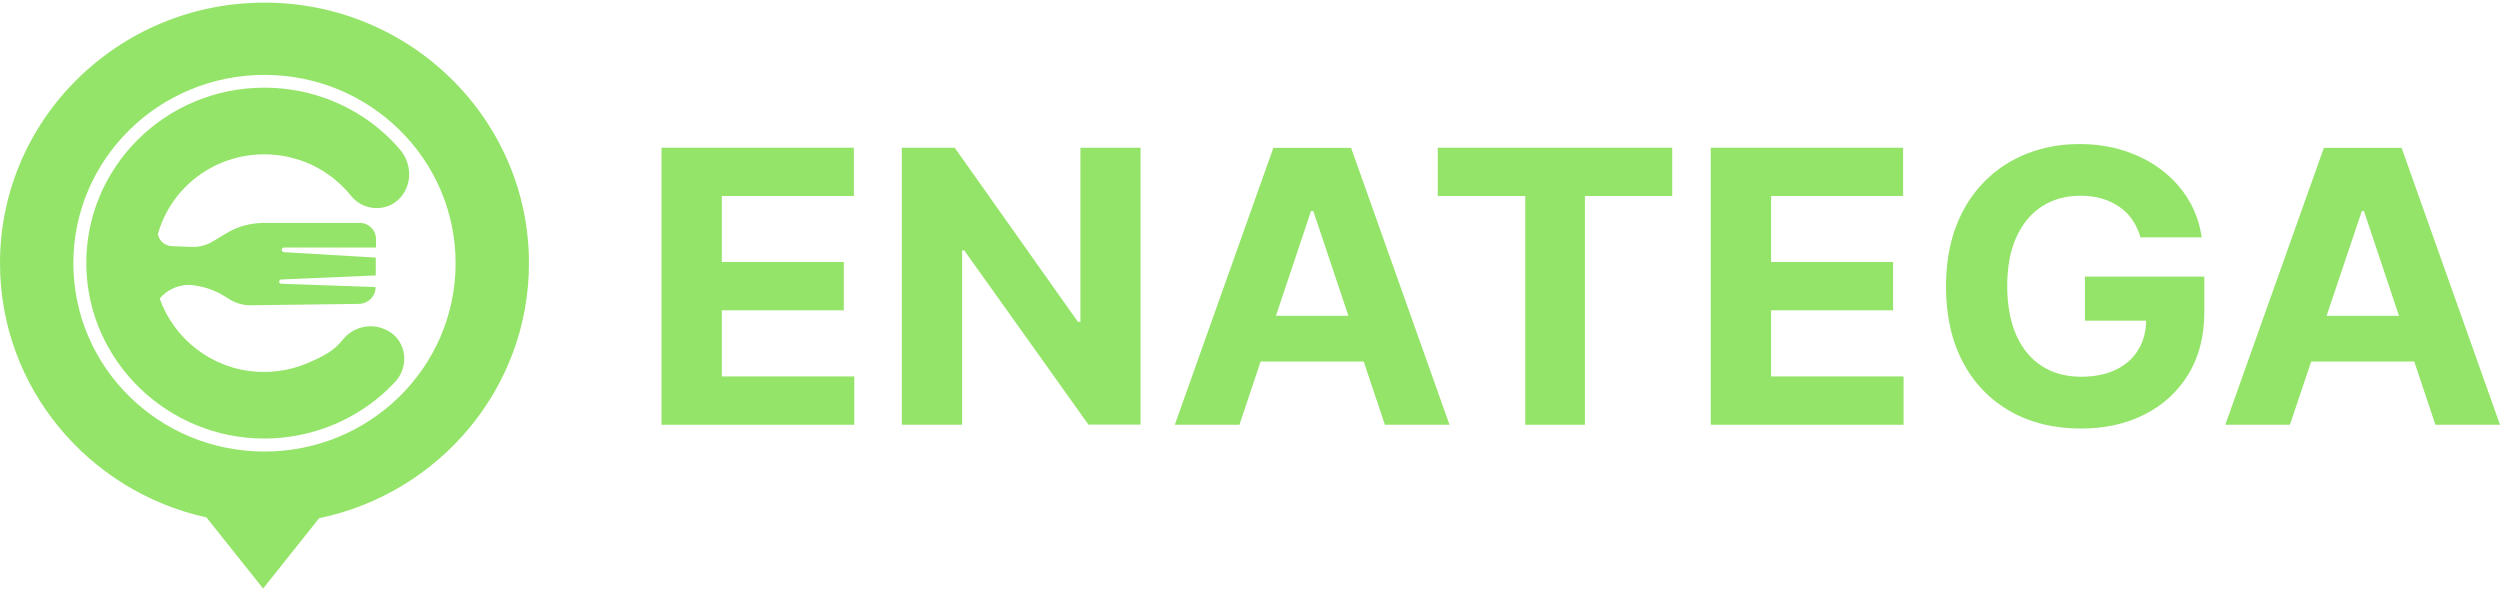
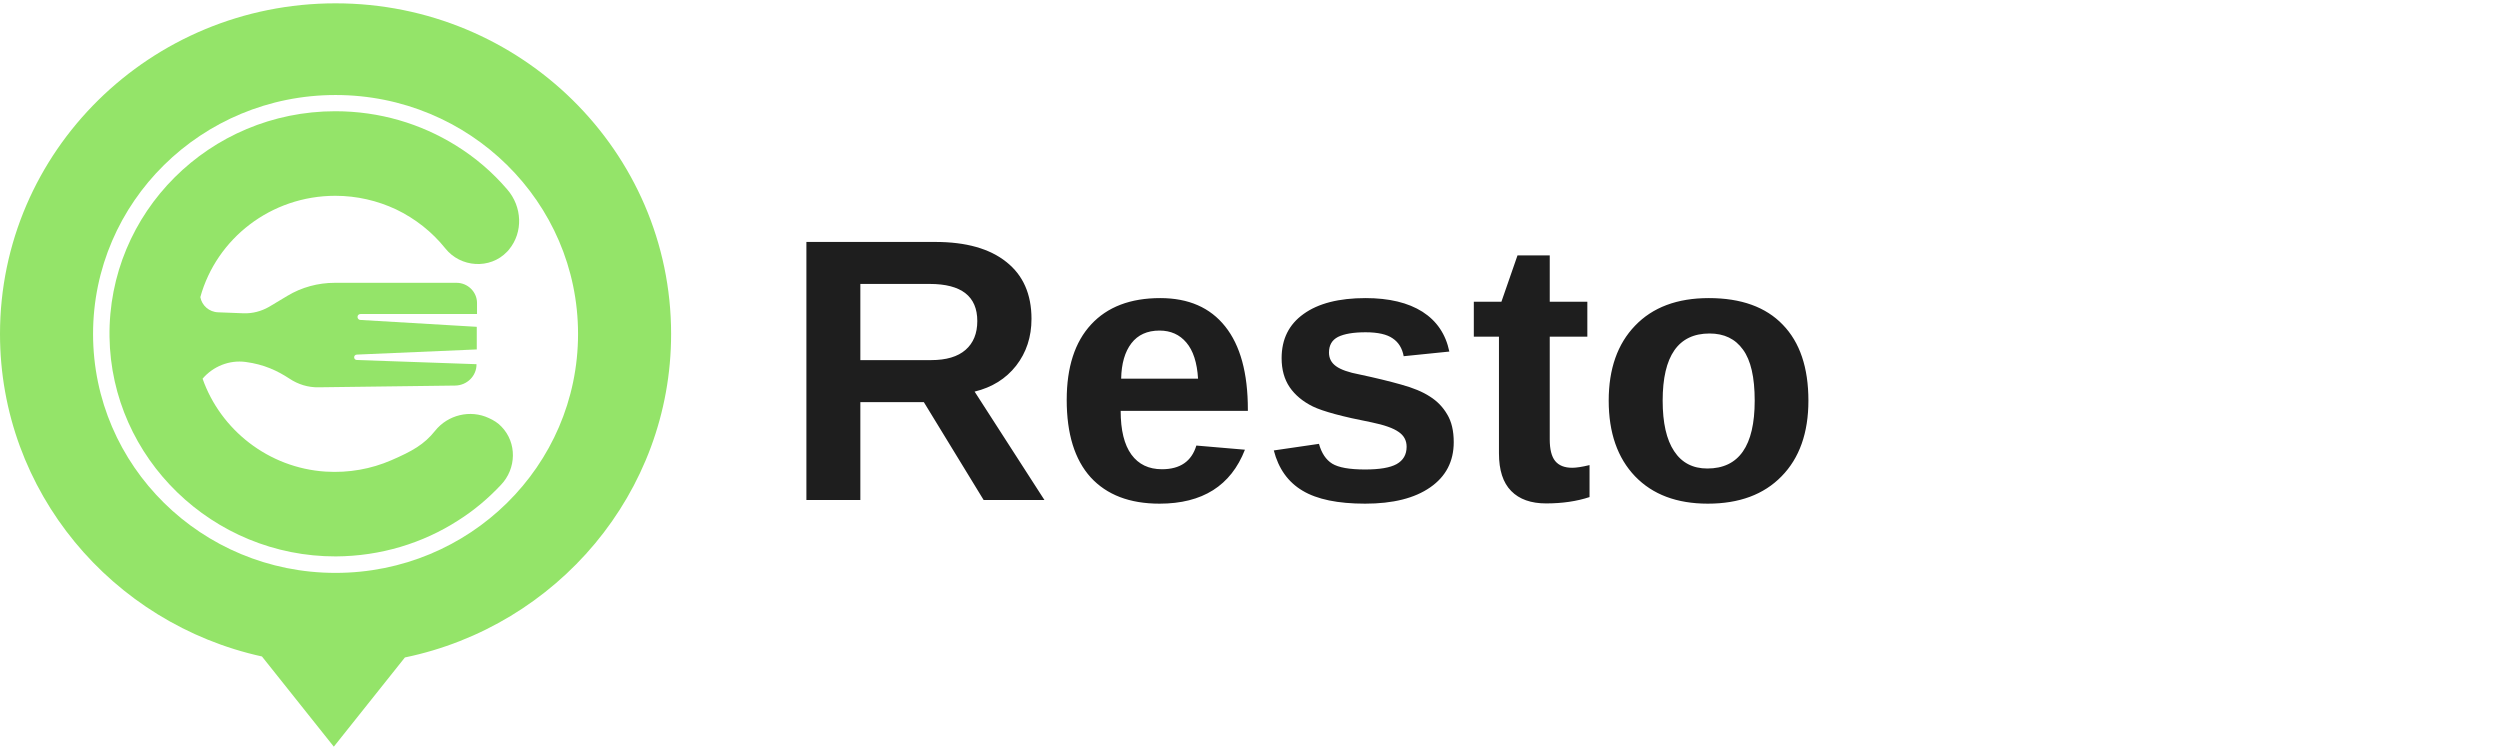
- <svg xmlns="http://www.w3.org/2000/svg" width="203" height="48" viewBox="0 0 203 48" fill="none">
+ <svg xmlns="http://www.w3.org/2000/svg" width="160" height="48" viewBox="0 0 160 48" fill="none">
  <path d="M32.093 27.304C33.099 28.342 33.051 29.994 32.061 31.032C31.247 31.898 30.337 32.668 29.315 33.313C27.064 34.761 24.365 35.595 21.491 35.61C13.62 35.626 7.121 29.333 7.009 21.561C6.898 13.601 13.412 7.119 21.459 7.119C24.302 7.119 26.936 7.921 29.171 9.306C30.417 10.077 31.518 11.021 32.461 12.122C33.419 13.223 33.498 14.859 32.572 15.976C32.54 16.024 32.492 16.071 32.445 16.118C31.359 17.251 29.475 17.125 28.501 15.898C27.655 14.844 26.585 13.994 25.339 13.396C24.158 12.846 22.849 12.531 21.459 12.531C17.34 12.531 13.859 15.268 12.821 19.013C12.917 19.548 13.38 19.972 13.971 19.988L15.6 20.051C16.159 20.067 16.717 19.925 17.212 19.642L18.394 18.934C19.304 18.384 20.358 18.1 21.427 18.1H29.219C29.938 18.1 30.529 18.682 30.529 19.39V20.098H23.072C22.96 20.098 22.881 20.177 22.881 20.287C22.881 20.381 22.96 20.476 23.056 20.476L30.513 20.916V22.364L22.833 22.694C22.609 22.71 22.609 23.024 22.833 23.04L30.497 23.308V23.323C30.497 24.063 29.89 24.661 29.14 24.676L20.39 24.787C19.719 24.802 19.064 24.598 18.506 24.22C17.755 23.732 16.909 23.323 15.727 23.166C14.674 23.024 13.636 23.449 12.965 24.236C14.115 27.508 17.18 29.947 20.837 30.183C22.338 30.277 23.759 30.01 25.036 29.459C26.377 28.877 27.144 28.452 27.846 27.571C28.66 26.549 30.098 26.202 31.279 26.753C31.598 26.895 31.87 27.068 32.093 27.304Z" fill="#94e469" />
  <path d="M21.475 0.213C9.612 0.213 0 9.684 0 21.373C0 31.457 7.169 39.906 16.765 42.014L21.364 47.787L25.914 42.077C35.638 40.063 42.951 31.552 42.951 21.373C42.951 9.684 33.323 0.213 21.475 0.213ZM21.475 36.665C12.901 36.665 5.956 29.821 5.956 21.373C5.956 12.925 12.901 6.081 21.475 6.081C30.049 6.081 36.995 12.925 36.995 21.373C36.995 29.821 30.049 36.665 21.475 36.665Z" fill="#94e469" />
  <path d="M12.997 24.236C12.933 24.315 12.87 24.394 12.806 24.488L12.997 24.236Z" fill="#94e469" />
  <path d="M12.806 18.746C12.806 18.856 12.806 18.935 12.822 19.014L12.806 18.746Z" fill="#94e469" />
-   <path d="M53.715 34.49V11.994H69.332V15.918H58.611V21.274H68.518V25.198H58.611V30.566H69.37V34.49H53.715Z" fill="#94e469" />
-   <path d="M92.614 11.994V34.478H88.381L78.299 20.336H78.124V34.49H73.227V11.994H77.522L87.529 26.136H87.73V11.994H92.614Z" fill="#94e469" />
-   <path d="M100.642 34.489H95.394L103.397 12.006H109.709L117.699 34.489H112.452L106.641 17.139H106.453L100.642 34.489ZM100.316 25.642H112.715V29.356H100.316V25.642Z" fill="#94e469" />
-   <path d="M116.748 15.918V11.994H135.784V15.918H128.696V34.49H123.849V15.918H116.748Z" fill="#94e469" />
-   <path d="M138.915 34.49V11.994H154.532V15.918H143.812V21.274H153.718V25.198H143.812V30.566H154.57V34.49H138.915Z" fill="#94e469" />
-   <path d="M173.807 19.262C173.644 18.731 173.431 18.25 173.143 17.843C172.855 17.423 172.504 17.078 172.091 16.794C171.678 16.51 171.214 16.288 170.688 16.127C170.162 15.979 169.586 15.893 168.948 15.893C167.758 15.893 166.718 16.177 165.829 16.744C164.94 17.312 164.239 18.139 163.738 19.237C163.237 20.323 162.986 21.656 162.986 23.223C162.986 24.79 163.237 26.123 163.725 27.221C164.214 28.319 164.915 29.158 165.804 29.726C166.706 30.306 167.758 30.59 168.985 30.59C170.1 30.59 171.039 30.392 171.828 30.01C172.617 29.627 173.218 29.084 173.644 28.381C174.07 27.677 174.27 26.851 174.27 25.888L175.272 26.036H169.298V22.458H178.992V25.296C178.992 27.27 178.566 28.973 177.702 30.38C176.838 31.799 175.66 32.885 174.145 33.65C172.642 34.415 170.914 34.798 168.96 34.798C166.793 34.798 164.877 34.329 163.237 33.403C161.596 32.465 160.306 31.145 159.392 29.418C158.478 27.69 158.014 25.642 158.014 23.272C158.014 21.446 158.29 19.817 158.828 18.386C159.379 16.954 160.143 15.745 161.133 14.745C162.122 13.746 163.274 12.993 164.589 12.475C165.904 11.956 167.319 11.697 168.86 11.697C170.175 11.697 171.39 11.882 172.529 12.253C173.657 12.623 174.671 13.141 175.548 13.82C176.424 14.498 177.151 15.288 177.702 16.214C178.265 17.139 178.616 18.163 178.779 19.274H173.807V19.262Z" fill="#94e469" />
-   <path d="M185.943 34.489H180.695L188.698 12.006H195.01L203 34.489H197.753L191.954 17.139H191.779L185.943 34.489ZM185.617 25.642H198.016V29.356H185.617V25.642Z" fill="#94e469" />
+   <text x="50" y="32" font-family="Arial, sans-serif" font-size="24" font-weight="bold" fill="#1E1E1E">Resto</text>
</svg>
